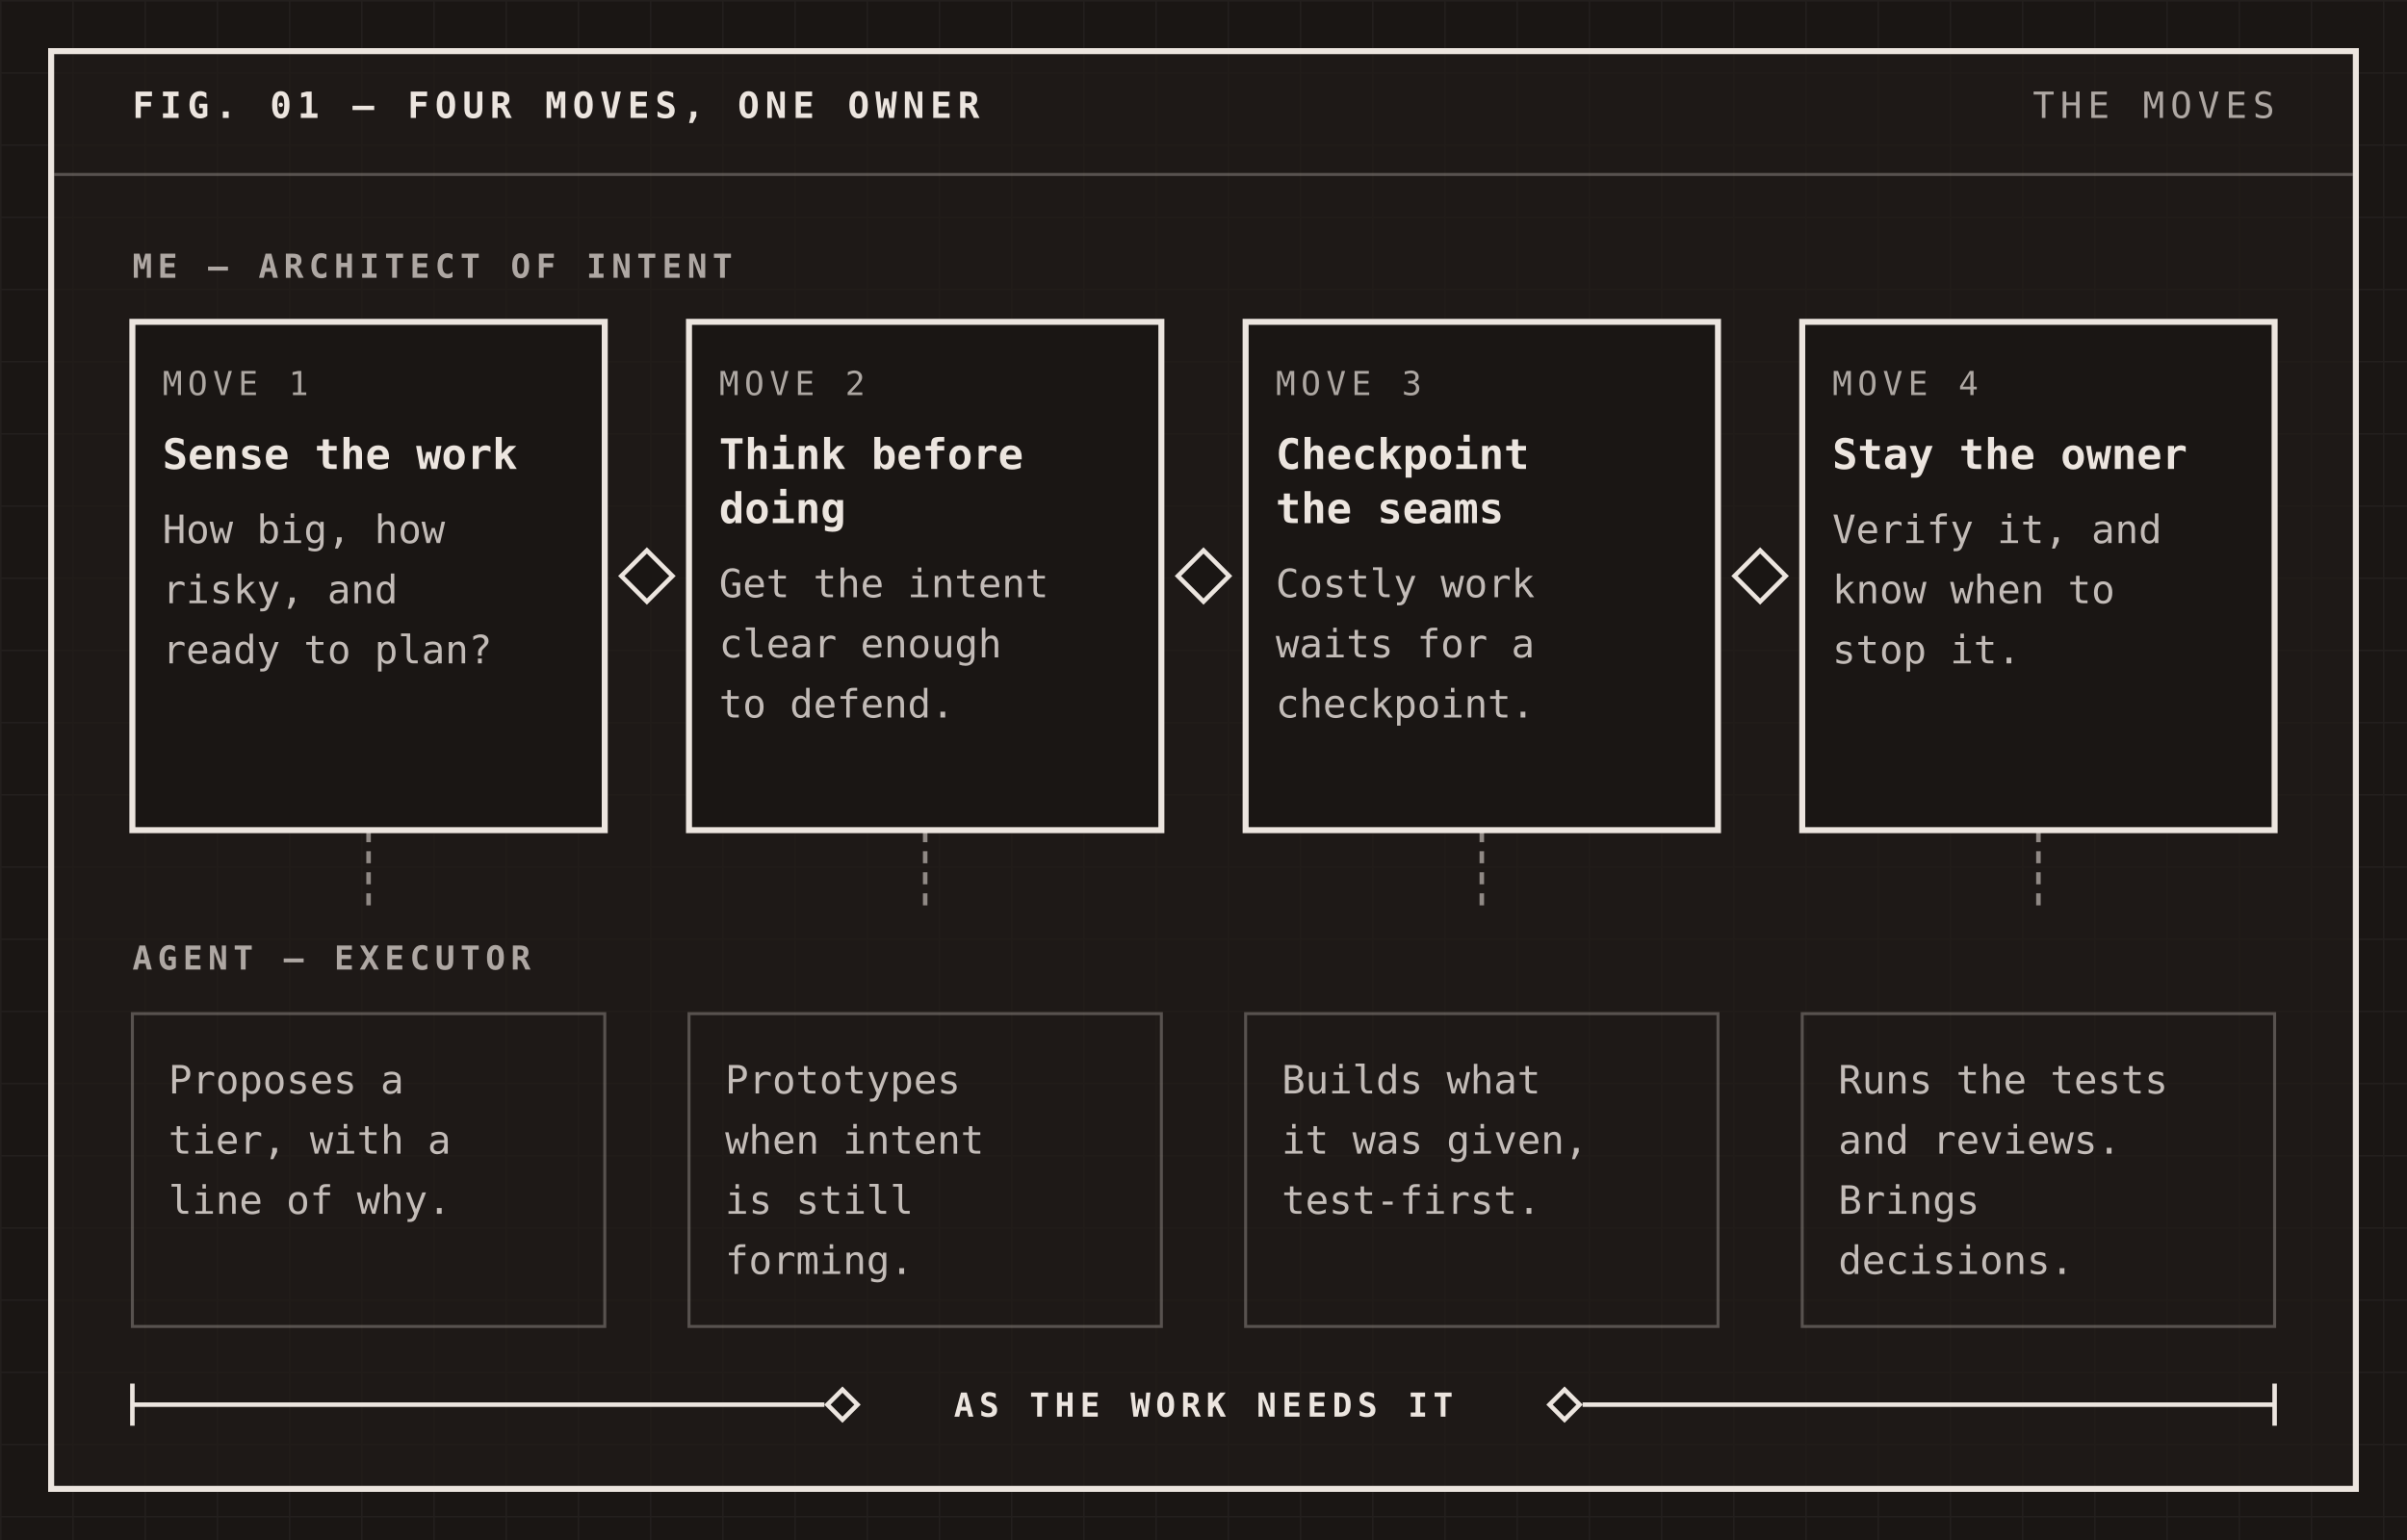
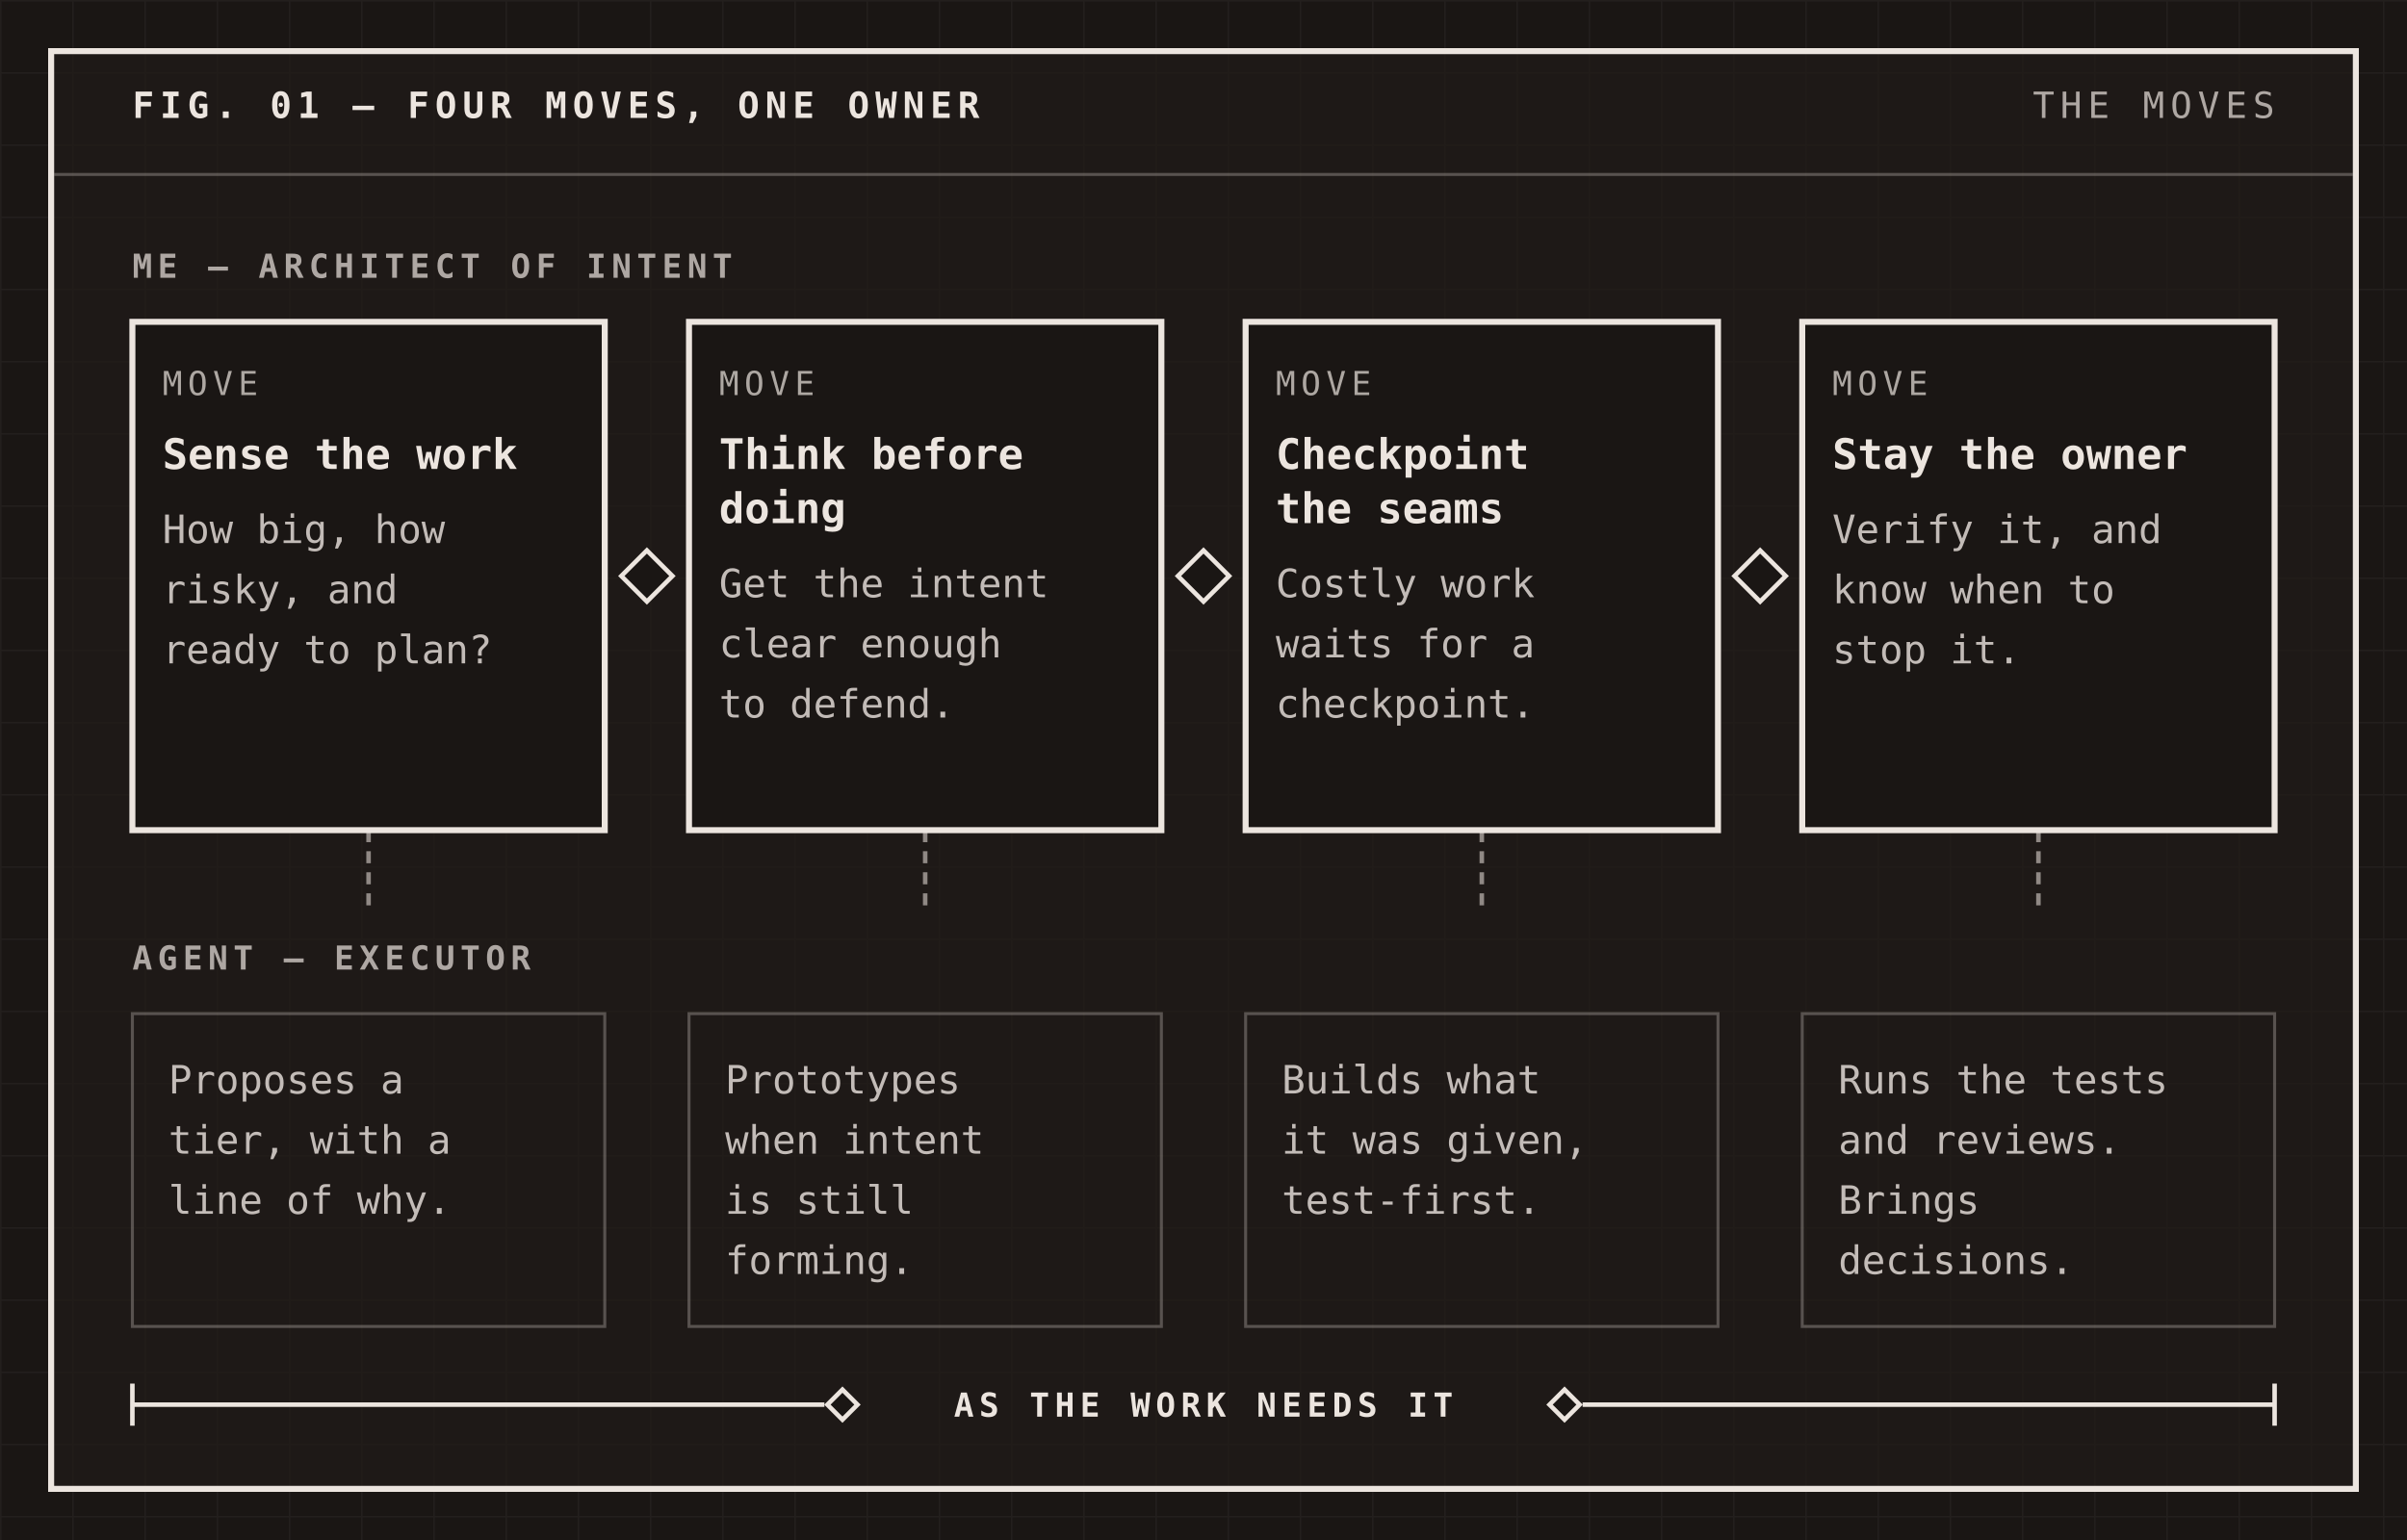
<svg xmlns="http://www.w3.org/2000/svg" width="800" height="512" viewBox="0 0 800 512" font-family="'IBM Plex Mono', ui-monospace, SFMono-Regular, Menlo, Consolas, monospace" role="img">
  <rect width="800" height="512" fill="#1a1614" />
  <defs>
    <pattern id="grid" width="24" height="24" patternUnits="userSpaceOnUse">
      <path d="M24 0H0V24" fill="none" stroke="#ece5df" stroke-opacity="0.045" stroke-width="1" />
    </pattern>
  </defs>
  <rect width="800" height="512" fill="url(#grid)" />
  <rect x="17" y="17" width="766" height="478" fill="#201b18" fill-opacity="0.72" stroke="#ece5df" stroke-width="2" />
  <text x="44" y="39.2" font-size="12" font-weight="600" letter-spacing="1.92" fill="#ece5df">FIG. 01 — FOUR MOVES, ONE OWNER</text>
  <text x="756" y="39.2" font-size="12" letter-spacing="1.92" text-anchor="end" fill="#ece5df" fill-opacity="0.7">THE MOVES</text>
  <line x1="18" y1="58" x2="782" y2="58" stroke="#ece5df" stroke-opacity="0.28" stroke-width="1" />
  <text x="44" y="92.35" font-size="11" font-weight="600" letter-spacing="1.76" fill="#ece5df" fill-opacity="0.7">ME — ARCHITECT OF INTENT</text>
  <rect x="44" y="107" width="157" height="169" fill="#1a1614" stroke="#ece5df" stroke-width="2" />
-   <text x="54" y="131.35" font-size="11" letter-spacing="1.76" fill="#ece5df" fill-opacity="0.7">MOVE 1</text>
+   <text x="54" y="131.35" font-size="11" letter-spacing="1.76" fill="#ece5df" fill-opacity="0.7">MOVE</text>
  <text x="54" y="155.9" font-size="14" font-weight="600" fill="#ece5df">Sense the work</text>
  <text x="54" y="180.55" font-size="13" fill="#ece5df" fill-opacity="0.8">How big, how</text>
  <text x="54" y="200.55" font-size="13" fill="#ece5df" fill-opacity="0.8">risky, and</text>
  <text x="54" y="220.55" font-size="13" fill="#ece5df" fill-opacity="0.8">ready to plan?</text>
  <path d="M215 183L223.5 191.5L215 200L206.5 191.5Z" fill="#1a1614" stroke="#ece5df" stroke-width="1.5" />
  <rect x="229" y="107" width="157" height="169" fill="#1a1614" stroke="#ece5df" stroke-width="2" />
-   <text x="239" y="131.35" font-size="11" letter-spacing="1.76" fill="#ece5df" fill-opacity="0.7">MOVE 2</text>
+   <text x="239" y="131.35" font-size="11" letter-spacing="1.76" fill="#ece5df" fill-opacity="0.7">MOVE</text>
  <text x="239" y="155.9" font-size="14" font-weight="600" fill="#ece5df">Think before</text>
  <text x="239" y="173.9" font-size="14" font-weight="600" fill="#ece5df">doing</text>
  <text x="239" y="198.55" font-size="13" fill="#ece5df" fill-opacity="0.8">Get the intent</text>
  <text x="239" y="218.55" font-size="13" fill="#ece5df" fill-opacity="0.8">clear enough</text>
  <text x="239" y="238.55" font-size="13" fill="#ece5df" fill-opacity="0.8">to defend.</text>
  <path d="M400 183L408.5 191.5L400 200L391.5 191.5Z" fill="#1a1614" stroke="#ece5df" stroke-width="1.5" />
  <rect x="414" y="107" width="157" height="169" fill="#1a1614" stroke="#ece5df" stroke-width="2" />
-   <text x="424" y="131.35" font-size="11" letter-spacing="1.76" fill="#ece5df" fill-opacity="0.7">MOVE 3</text>
+   <text x="424" y="131.35" font-size="11" letter-spacing="1.76" fill="#ece5df" fill-opacity="0.7">MOVE</text>
  <text x="424" y="155.9" font-size="14" font-weight="600" fill="#ece5df">Checkpoint</text>
  <text x="424" y="173.9" font-size="14" font-weight="600" fill="#ece5df">the seams</text>
  <text x="424" y="198.55" font-size="13" fill="#ece5df" fill-opacity="0.8">Costly work</text>
  <text x="424" y="218.55" font-size="13" fill="#ece5df" fill-opacity="0.8">waits for a</text>
  <text x="424" y="238.55" font-size="13" fill="#ece5df" fill-opacity="0.8">checkpoint.</text>
  <path d="M585 183L593.5 191.5L585 200L576.5 191.5Z" fill="#1a1614" stroke="#ece5df" stroke-width="1.5" />
  <rect x="599" y="107" width="157" height="169" fill="#1a1614" stroke="#ece5df" stroke-width="2" />
-   <text x="609" y="131.35" font-size="11" letter-spacing="1.76" fill="#ece5df" fill-opacity="0.7">MOVE 4</text>
+   <text x="609" y="131.35" font-size="11" letter-spacing="1.76" fill="#ece5df" fill-opacity="0.7">MOVE</text>
  <text x="609" y="155.9" font-size="14" font-weight="600" fill="#ece5df">Stay the owner</text>
  <text x="609" y="180.55" font-size="13" fill="#ece5df" fill-opacity="0.8">Verify it, and</text>
  <text x="609" y="200.55" font-size="13" fill="#ece5df" fill-opacity="0.8">know when to</text>
  <text x="609" y="220.55" font-size="13" fill="#ece5df" fill-opacity="0.8">stop it.</text>
  <line x1="122.5" y1="276" x2="122.5" y2="304" stroke="#ece5df" stroke-opacity="0.55" stroke-width="1.5" stroke-dasharray="4 3" />
  <line x1="307.5" y1="276" x2="307.5" y2="304" stroke="#ece5df" stroke-opacity="0.55" stroke-width="1.5" stroke-dasharray="4 3" />
  <line x1="492.5" y1="276" x2="492.5" y2="304" stroke="#ece5df" stroke-opacity="0.55" stroke-width="1.5" stroke-dasharray="4 3" />
  <line x1="677.5" y1="276" x2="677.5" y2="304" stroke="#ece5df" stroke-opacity="0.55" stroke-width="1.5" stroke-dasharray="4 3" />
  <text x="44" y="322.35" font-size="11" font-weight="600" letter-spacing="1.76" fill="#ece5df" fill-opacity="0.7">AGENT — EXECUTOR</text>
  <rect x="44" y="337" width="157" height="104" fill="none" stroke="#ece5df" stroke-opacity="0.28" stroke-width="1" />
  <text x="56" y="363.55" font-size="13" fill="#ece5df" fill-opacity="0.8">Proposes a</text>
  <text x="56" y="383.55" font-size="13" fill="#ece5df" fill-opacity="0.8">tier, with a</text>
  <text x="56" y="403.55" font-size="13" fill="#ece5df" fill-opacity="0.8">line of why.</text>
  <rect x="229" y="337" width="157" height="104" fill="none" stroke="#ece5df" stroke-opacity="0.28" stroke-width="1" />
  <text x="241" y="363.55" font-size="13" fill="#ece5df" fill-opacity="0.8">Prototypes</text>
  <text x="241" y="383.55" font-size="13" fill="#ece5df" fill-opacity="0.8">when intent</text>
  <text x="241" y="403.55" font-size="13" fill="#ece5df" fill-opacity="0.8">is still</text>
  <text x="241" y="423.55" font-size="13" fill="#ece5df" fill-opacity="0.8">forming.</text>
  <rect x="414" y="337" width="157" height="104" fill="none" stroke="#ece5df" stroke-opacity="0.28" stroke-width="1" />
  <text x="426" y="363.55" font-size="13" fill="#ece5df" fill-opacity="0.8">Builds what</text>
  <text x="426" y="383.55" font-size="13" fill="#ece5df" fill-opacity="0.8">it was given,</text>
  <text x="426" y="403.55" font-size="13" fill="#ece5df" fill-opacity="0.8">test-first.</text>
  <rect x="599" y="337" width="157" height="104" fill="none" stroke="#ece5df" stroke-opacity="0.28" stroke-width="1" />
  <text x="611" y="363.55" font-size="13" fill="#ece5df" fill-opacity="0.8">Runs the tests</text>
  <text x="611" y="383.55" font-size="13" fill="#ece5df" fill-opacity="0.8">and reviews.</text>
  <text x="611" y="403.55" font-size="13" fill="#ece5df" fill-opacity="0.8">Brings</text>
  <text x="611" y="423.55" font-size="13" fill="#ece5df" fill-opacity="0.8">decisions.</text>
  <line x1="44" y1="460" x2="44" y2="474" stroke="#ece5df" stroke-width="1.5" />
  <line x1="44" y1="467" x2="274" y2="467" stroke="#ece5df" stroke-width="1.5" />
  <path d="M280 462L285 467L280 472L275 467Z" fill="#1a1614" stroke="#ece5df" stroke-width="1.5" />
  <text x="400" y="471" font-size="11" font-weight="600" letter-spacing="1.76" text-anchor="middle" fill="#ece5df">AS THE WORK NEEDS IT</text>
  <path d="M520 462L525 467L520 472L515 467Z" fill="#1a1614" stroke="#ece5df" stroke-width="1.5" />
  <line x1="526" y1="467" x2="756" y2="467" stroke="#ece5df" stroke-width="1.5" />
  <line x1="756" y1="460" x2="756" y2="474" stroke="#ece5df" stroke-width="1.5" />
</svg>
